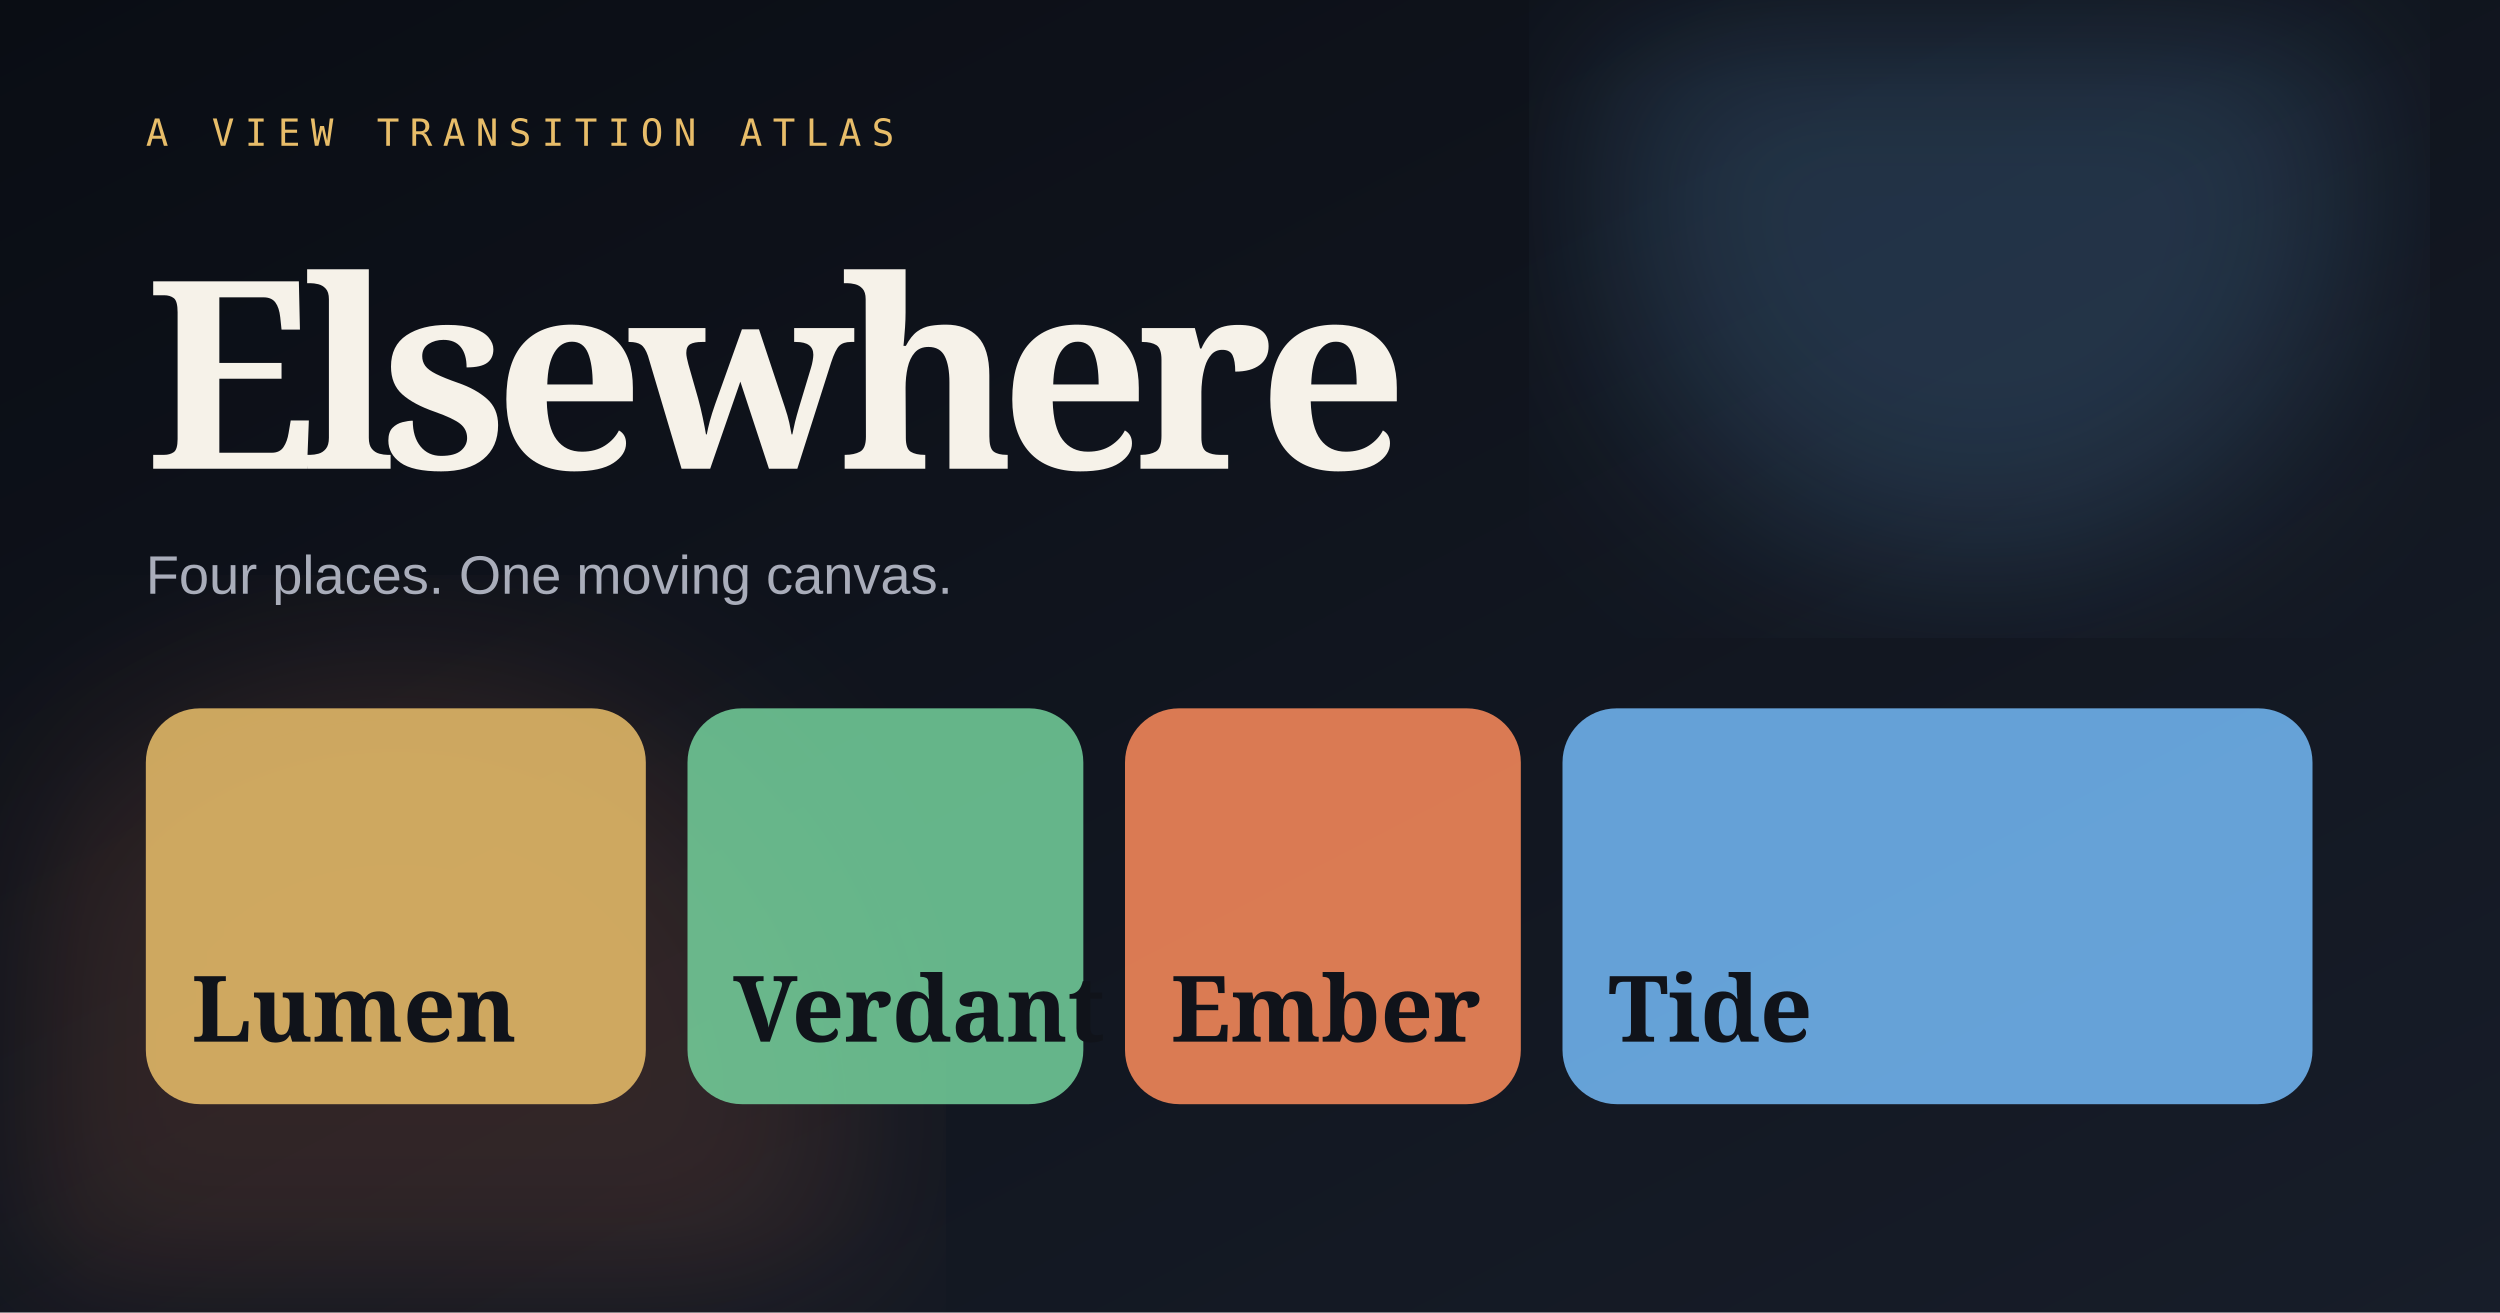
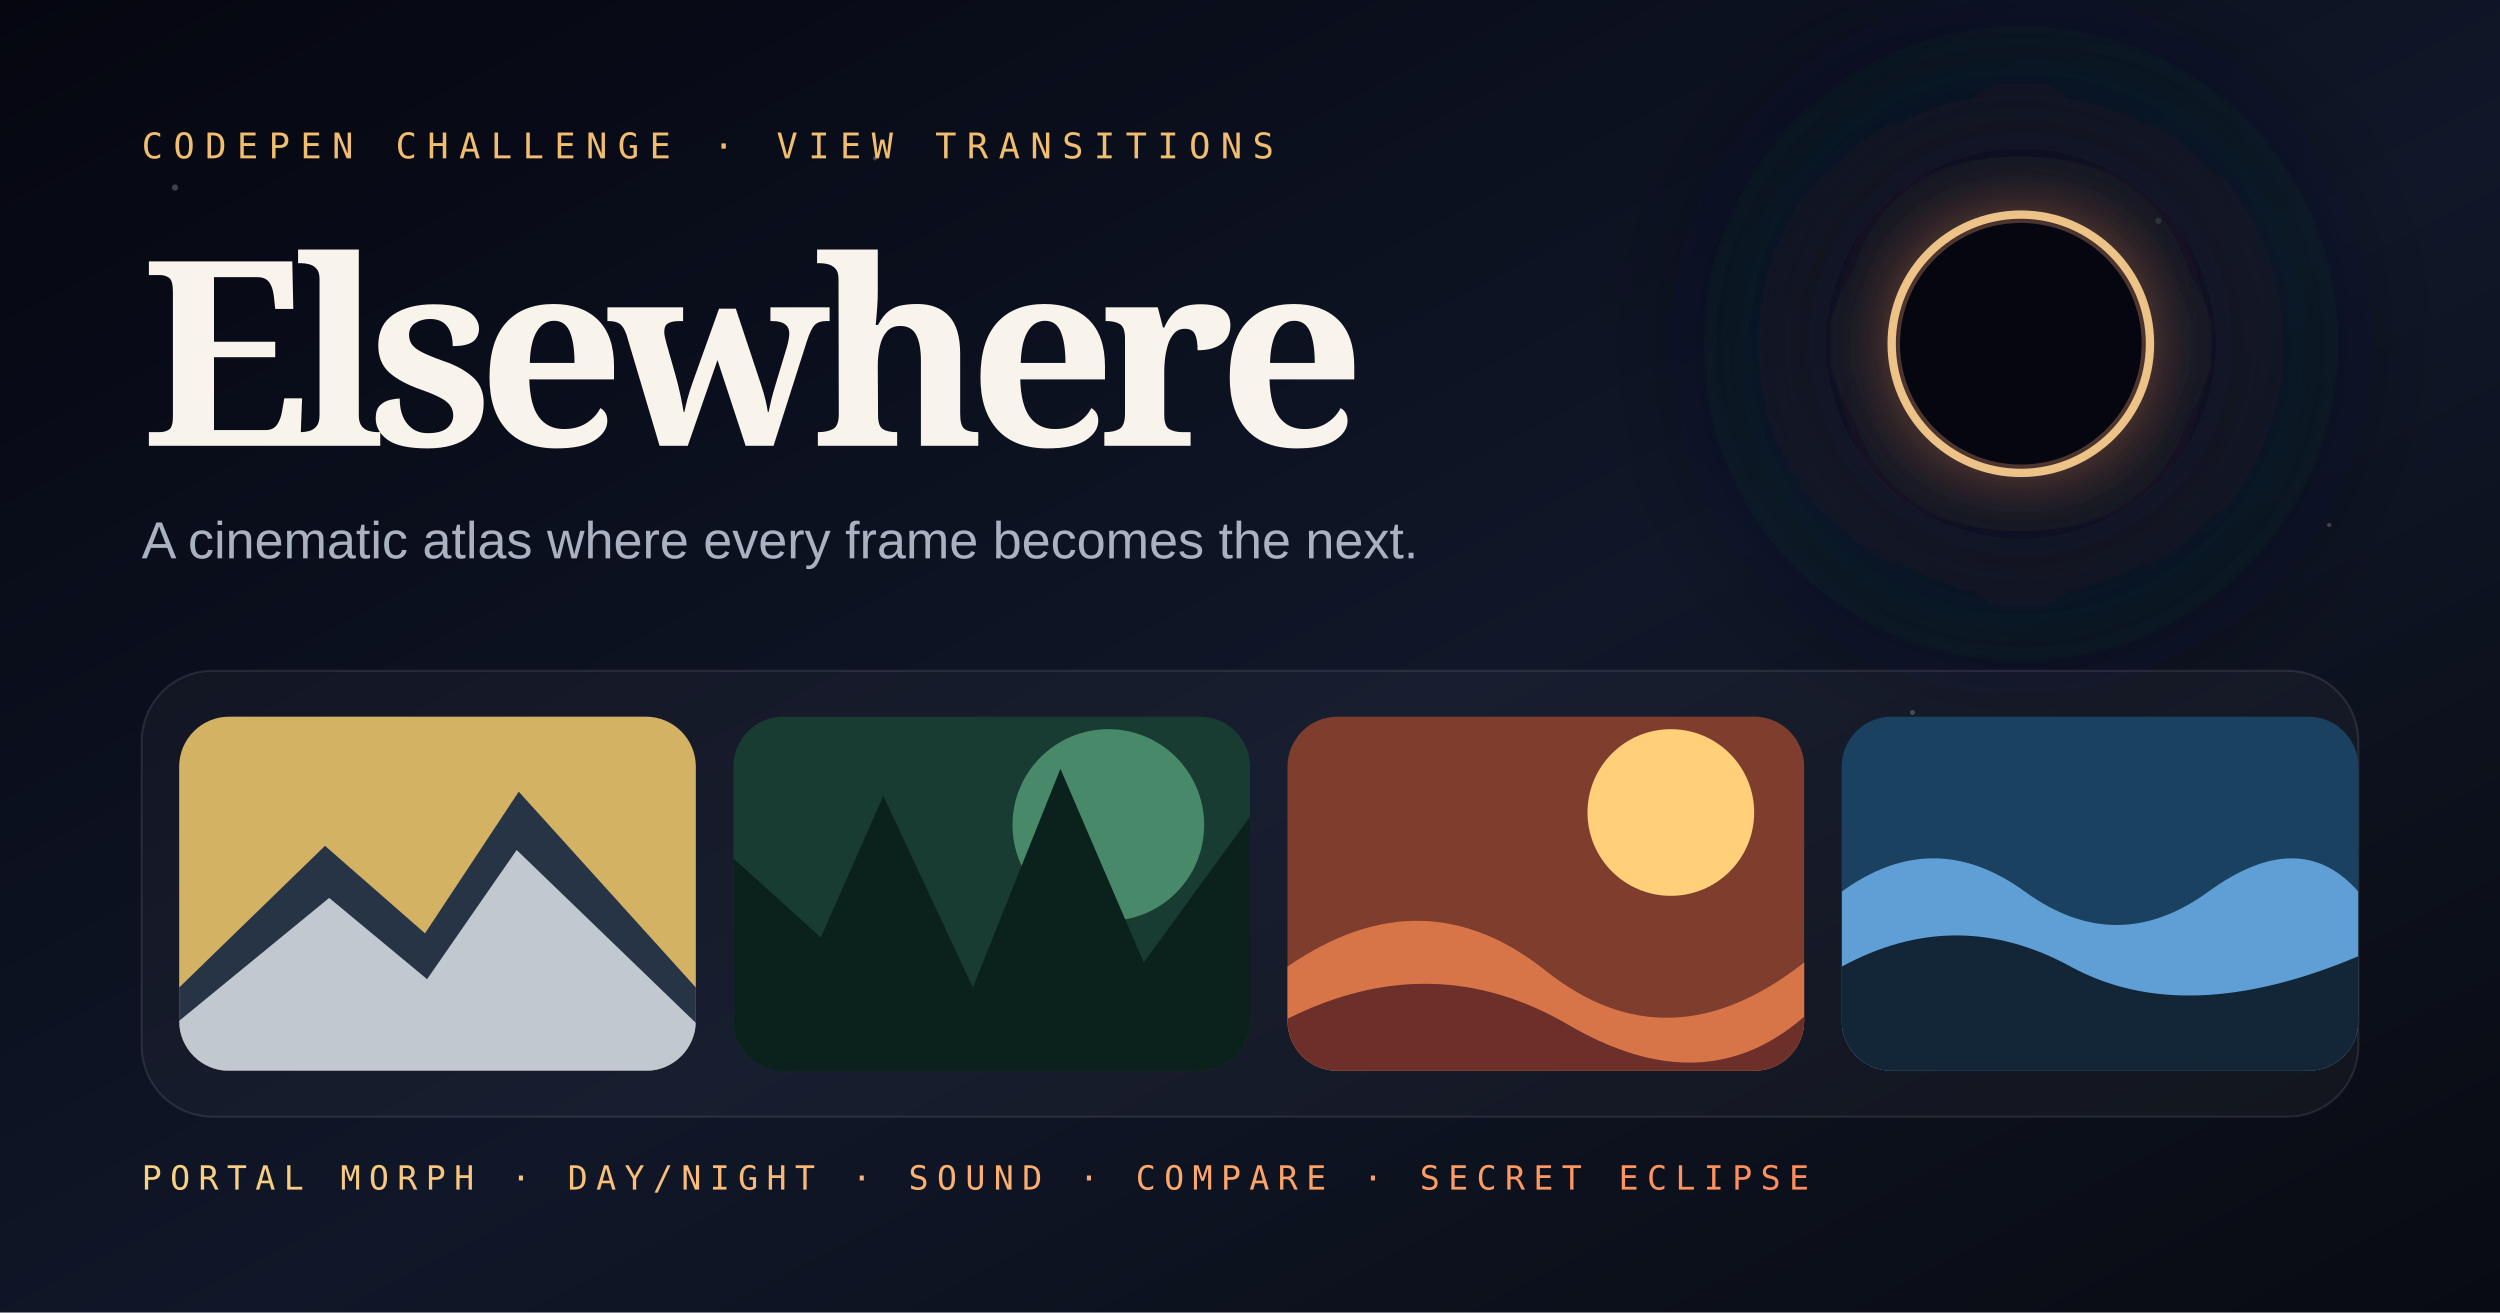
- <svg xmlns="http://www.w3.org/2000/svg" viewBox="0 0 1200 630" role="img" aria-labelledby="t d">
+ <svg xmlns="http://www.w3.org/2000/svg" viewBox="0 0 1200 630" role="img" aria-labelledby="title desc">
  <defs>
-     <linearGradient id="g" x1="0" y1="0" x2="1" y2="1">
-       <stop stop-color="#0a0d14" />
-       <stop offset="1" stop-color="#171d29" />
+     <linearGradient id="bg" x1="0" y1="0" x2="1" y2="1">
+       <stop stop-color="#050610" />
+       <stop offset=".55" stop-color="#101728" />
+       <stop offset="1" stop-color="#090b12" />
    </linearGradient>
-     <filter id="blur">
-       <feGaussianBlur stdDeviation="45" />
+     <radialGradient id="halo">
+       <stop stop-color="#ffe2a0" />
+       <stop offset=".16" stop-color="#ff965c" />
+       <stop offset=".28" stop-color="#111522" />
+       <stop offset="1" stop-color="#111522" stop-opacity="0" />
+     </radialGradient>
+     <linearGradient id="gold" x1="0" x2="1">
+       <stop stop-color="#f7d386" />
+       <stop offset="1" stop-color="#ff8d5c" />
+     </linearGradient>
+     <filter id="glow">
+       <feGaussianBlur stdDeviation="22" />
    </filter>
+     <clipPath id="window">
+       <rect x="0" y="0" width="248" height="170" rx="24" />
+     </clipPath>
  </defs>
-   <rect width="1200" height="630" fill="url(#g)" />
-   <circle cx="950" cy="90" r="180" fill="#77bfff" opacity=".18" filter="url(#blur)" />
-   <circle cx="190" cy="540" r="220" fill="#ff8d5c" opacity=".14" filter="url(#blur)" />
-   <g transform="translate(70 70)">
-     <text fill="#e8bd69" font-family="monospace" font-size="18" letter-spacing="5">A VIEW TRANSITION ATLAS</text>
-     <text y="155" fill="#f6f2e9" font-family="Georgia,serif" font-weight="700" font-size="126" letter-spacing="-7">Elsewhere</text>
-     <text y="215" fill="#a9adba" font-family="Arial,sans-serif" font-size="26">Four places. One moving canvas.</text>
+   <rect width="1200" height="630" fill="url(#bg)" />
+   <g opacity=".23" fill="#fff">
+     <circle cx="84" cy="90" r="1.5" />
+     <circle cx="166" cy="188" r="1" />
+     <circle cx="1036" cy="106" r="1.5" />
+     <circle cx="1118" cy="252" r="1" />
+     <circle cx="918" cy="342" r="1.2" />
+     <circle cx="420" cy="76" r="1" />
  </g>
-   <g transform="translate(70 340)">
-     <rect width="240" height="190" rx="26" fill="#e8bd69" opacity=".86" />
-     <rect x="260" width="190" height="190" rx="26" fill="#77d8a1" opacity=".82" />
-     <rect x="470" width="190" height="190" rx="26" fill="#ff8d5c" opacity=".84" />
-     <rect x="680" width="360" height="190" rx="26" fill="#77bfff" opacity=".82" />
-     <g fill="#10131a" font-family="Georgia,serif" font-size="44" font-weight="700">
-       <text x="22" y="160">Lumen</text>
-       <text x="282" y="160">Verdant</text>
-       <text x="492" y="160">Ember</text>
-       <text x="702" y="160">Tide</text>
+   <circle cx="970" cy="165" r="185" fill="url(#halo)" opacity=".8" filter="url(#glow)" />
+   <circle cx="970" cy="165" r="58" fill="#050610" />
+   <circle cx="970" cy="165" r="62" fill="none" stroke="#ffd391" stroke-width="4" opacity=".9" />
+   <g transform="translate(68 76)">
+     <text fill="#f1bd6f" font-family="monospace" font-size="17" letter-spacing="5">CODEPEN CHALLENGE · VIEW TRANSITIONS</text>
+     <text y="138" fill="#f8f4eb" font-family="Georgia,serif" font-size="124" font-weight="700" letter-spacing="-8">Elsewhere</text>
+     <text y="192" fill="#aab2c1" font-family="Arial,sans-serif" font-size="25">A cinematic atlas where every frame becomes the next.</text>
+     <g transform="translate(0 246)">
+       <rect width="1064" height="214" rx="34" fill="#ffffff08" stroke="#ffffff18" />
+       <g transform="translate(18 22)">
+         <g clip-path="url(#window)">
+           <rect width="248" height="170" fill="#d4b263" />
+           <path d="M0 130 70 62l48 42 45-68 85 94v40H0z" fill="#263445" />
+           <path d="M0 146 72 87l47 39 43-62 86 83v23H0z" fill="#e7edf2" opacity=".8" />
+         </g>
+         <g transform="translate(266)" clip-path="url(#window)">
+           <rect width="248" height="170" fill="#183b32" />
+           <circle cx="180" cy="52" r="46" fill="#77d8a1" opacity=".5" />
+           <path d="M0 170V68l42 38 30-68 43 92 42-105 40 93 51-70v122z" fill="#0b211b" />
+         </g>
+         <g transform="translate(532)" clip-path="url(#window)">
+           <rect width="248" height="170" fill="#7f3d2e" />
+           <circle cx="184" cy="46" r="40" fill="#ffcf7a" />
+           <path d="M0 120q65-45 124 2t124-4v52H0z" fill="#d87548" />
+           <path d="M0 145q70-35 135 3t113-4v26H0z" fill="#6c2f29" />
+         </g>
+         <g transform="translate(798)" clip-path="url(#window)">
+           <rect width="248" height="170" fill="#1a4160" />
+           <path d="M0 84q44-32 88 0t88 0 72 0v86H0z" fill="#77bfff" opacity=".74" />
+           <path d="M0 120q55-30 110 0t138-5v55H0z" fill="#132638" />
+         </g>
+       </g>
    </g>
+     <text y="495" fill="url(#gold)" font-family="monospace" font-size="16" letter-spacing="4">PORTAL MORPH · DAY/NIGHT · SOUND · COMPARE · SECRET ECLIPSE</text>
  </g>
</svg>
